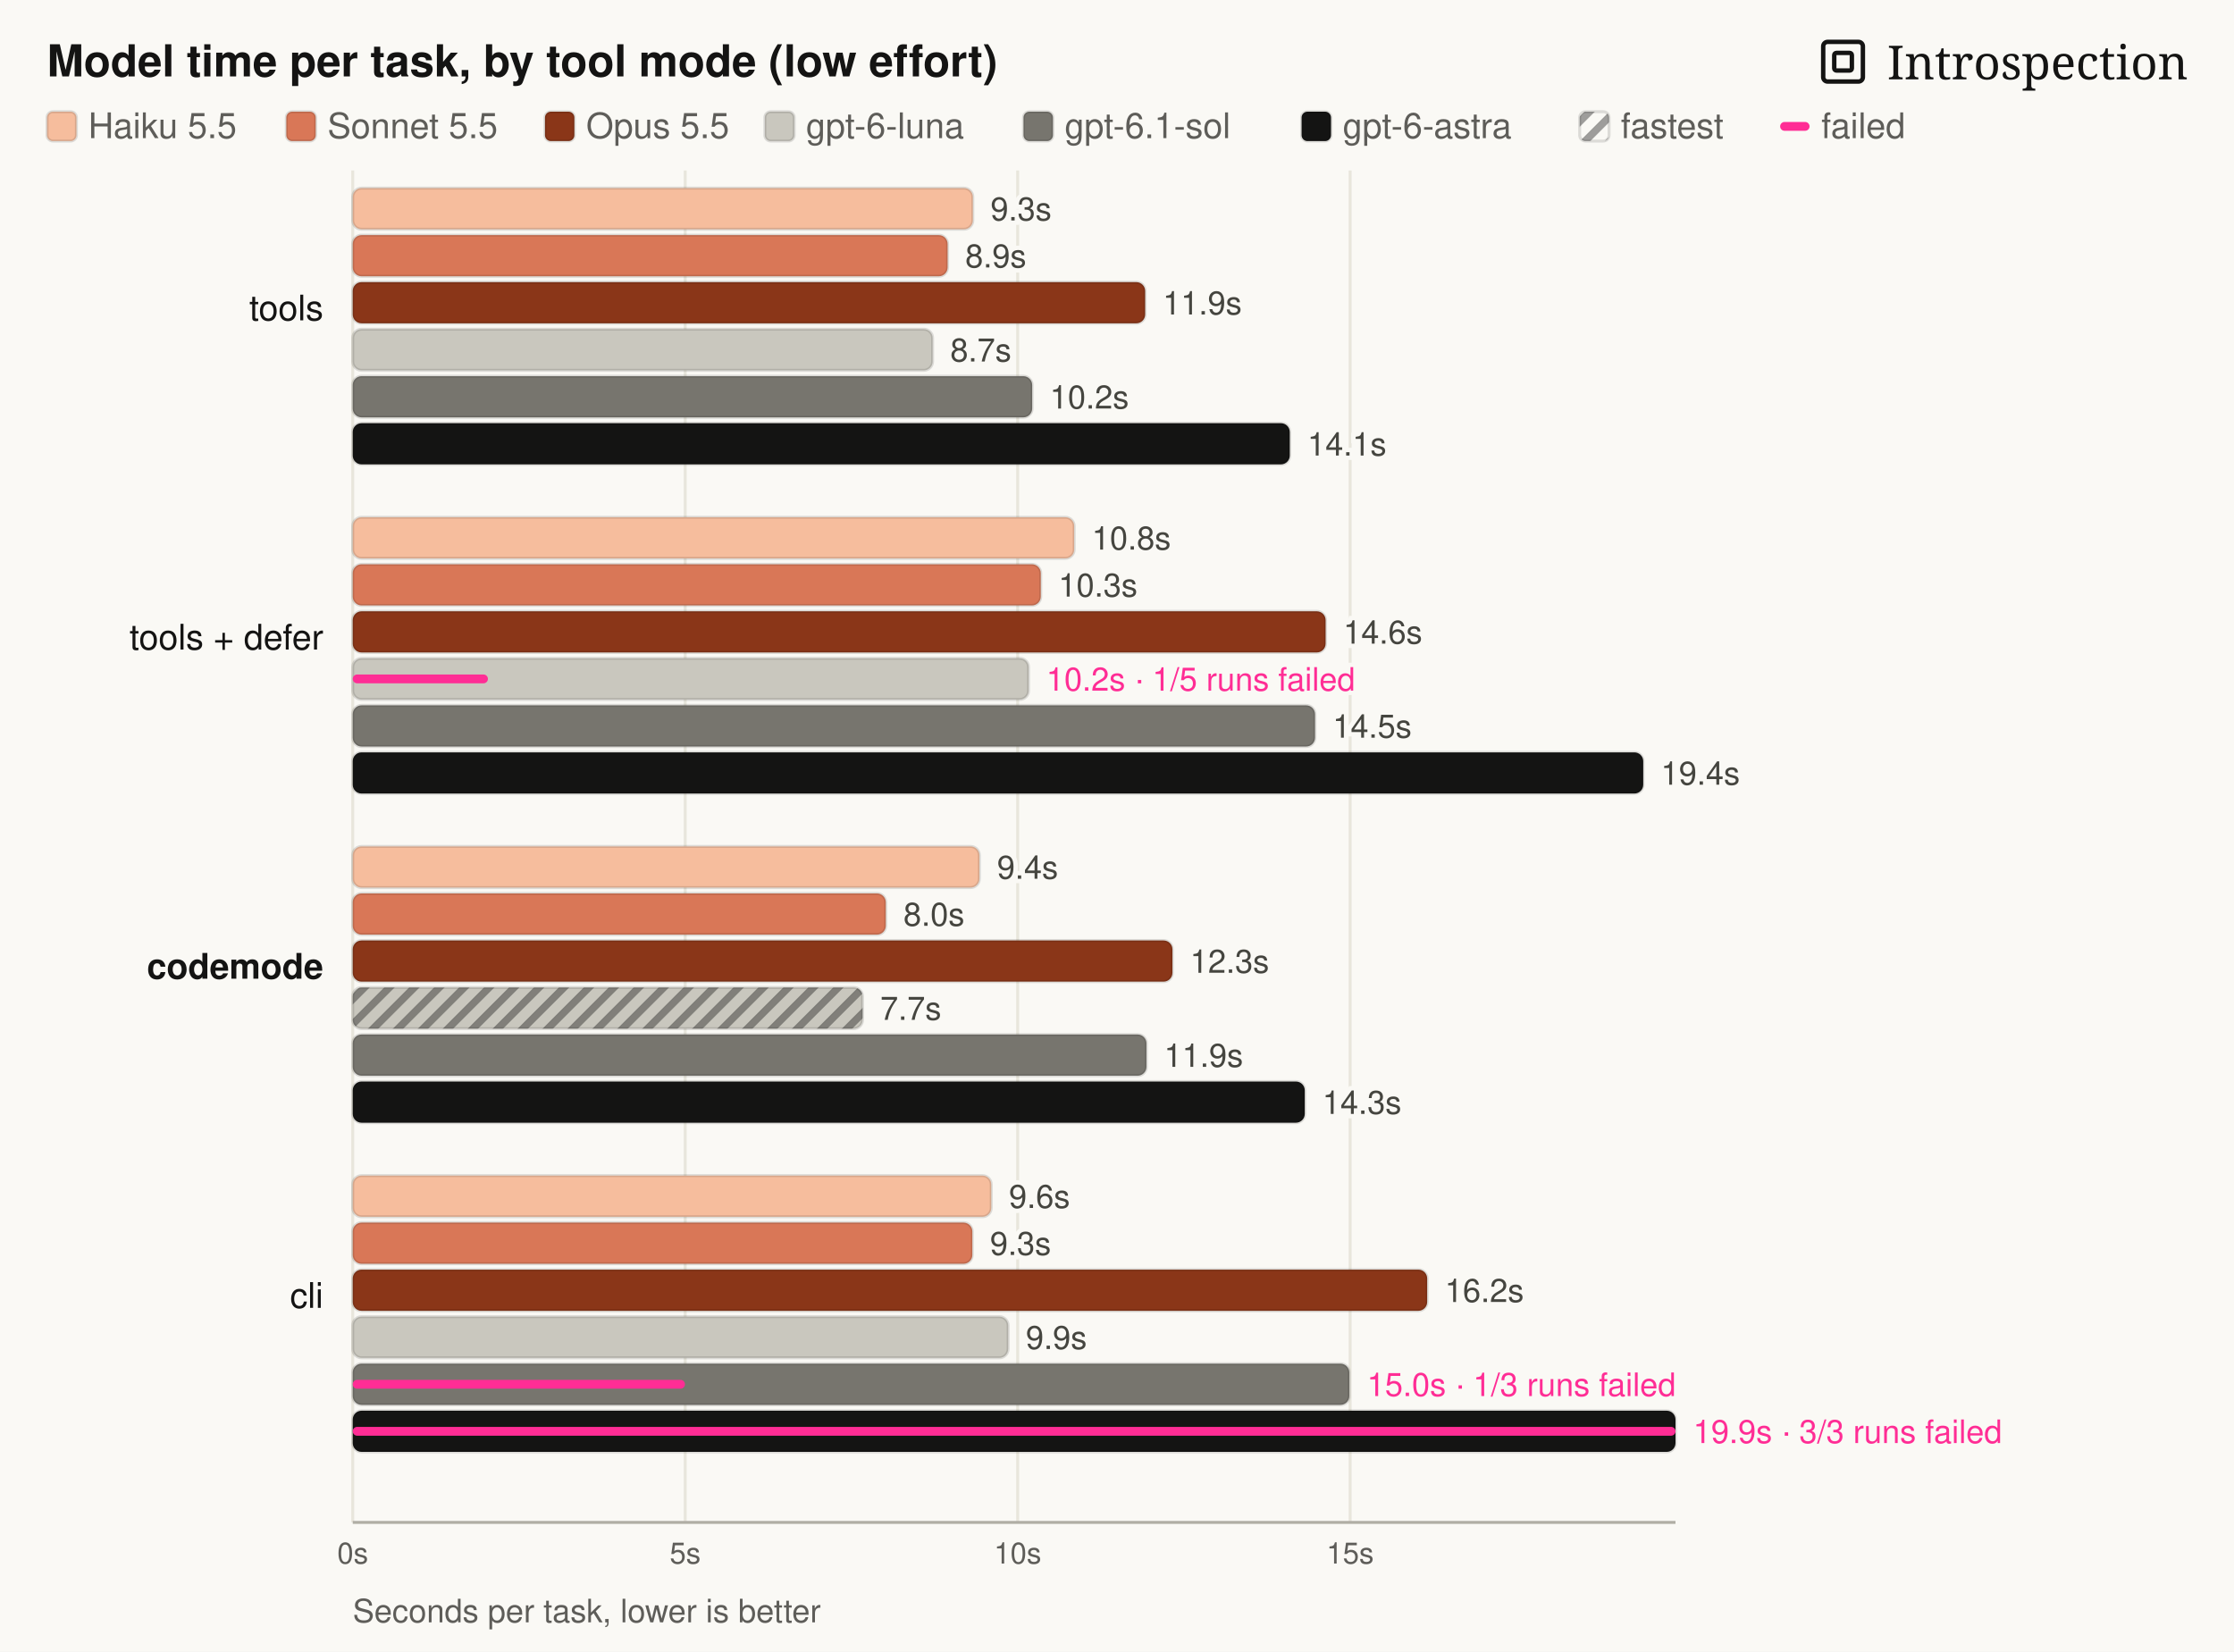
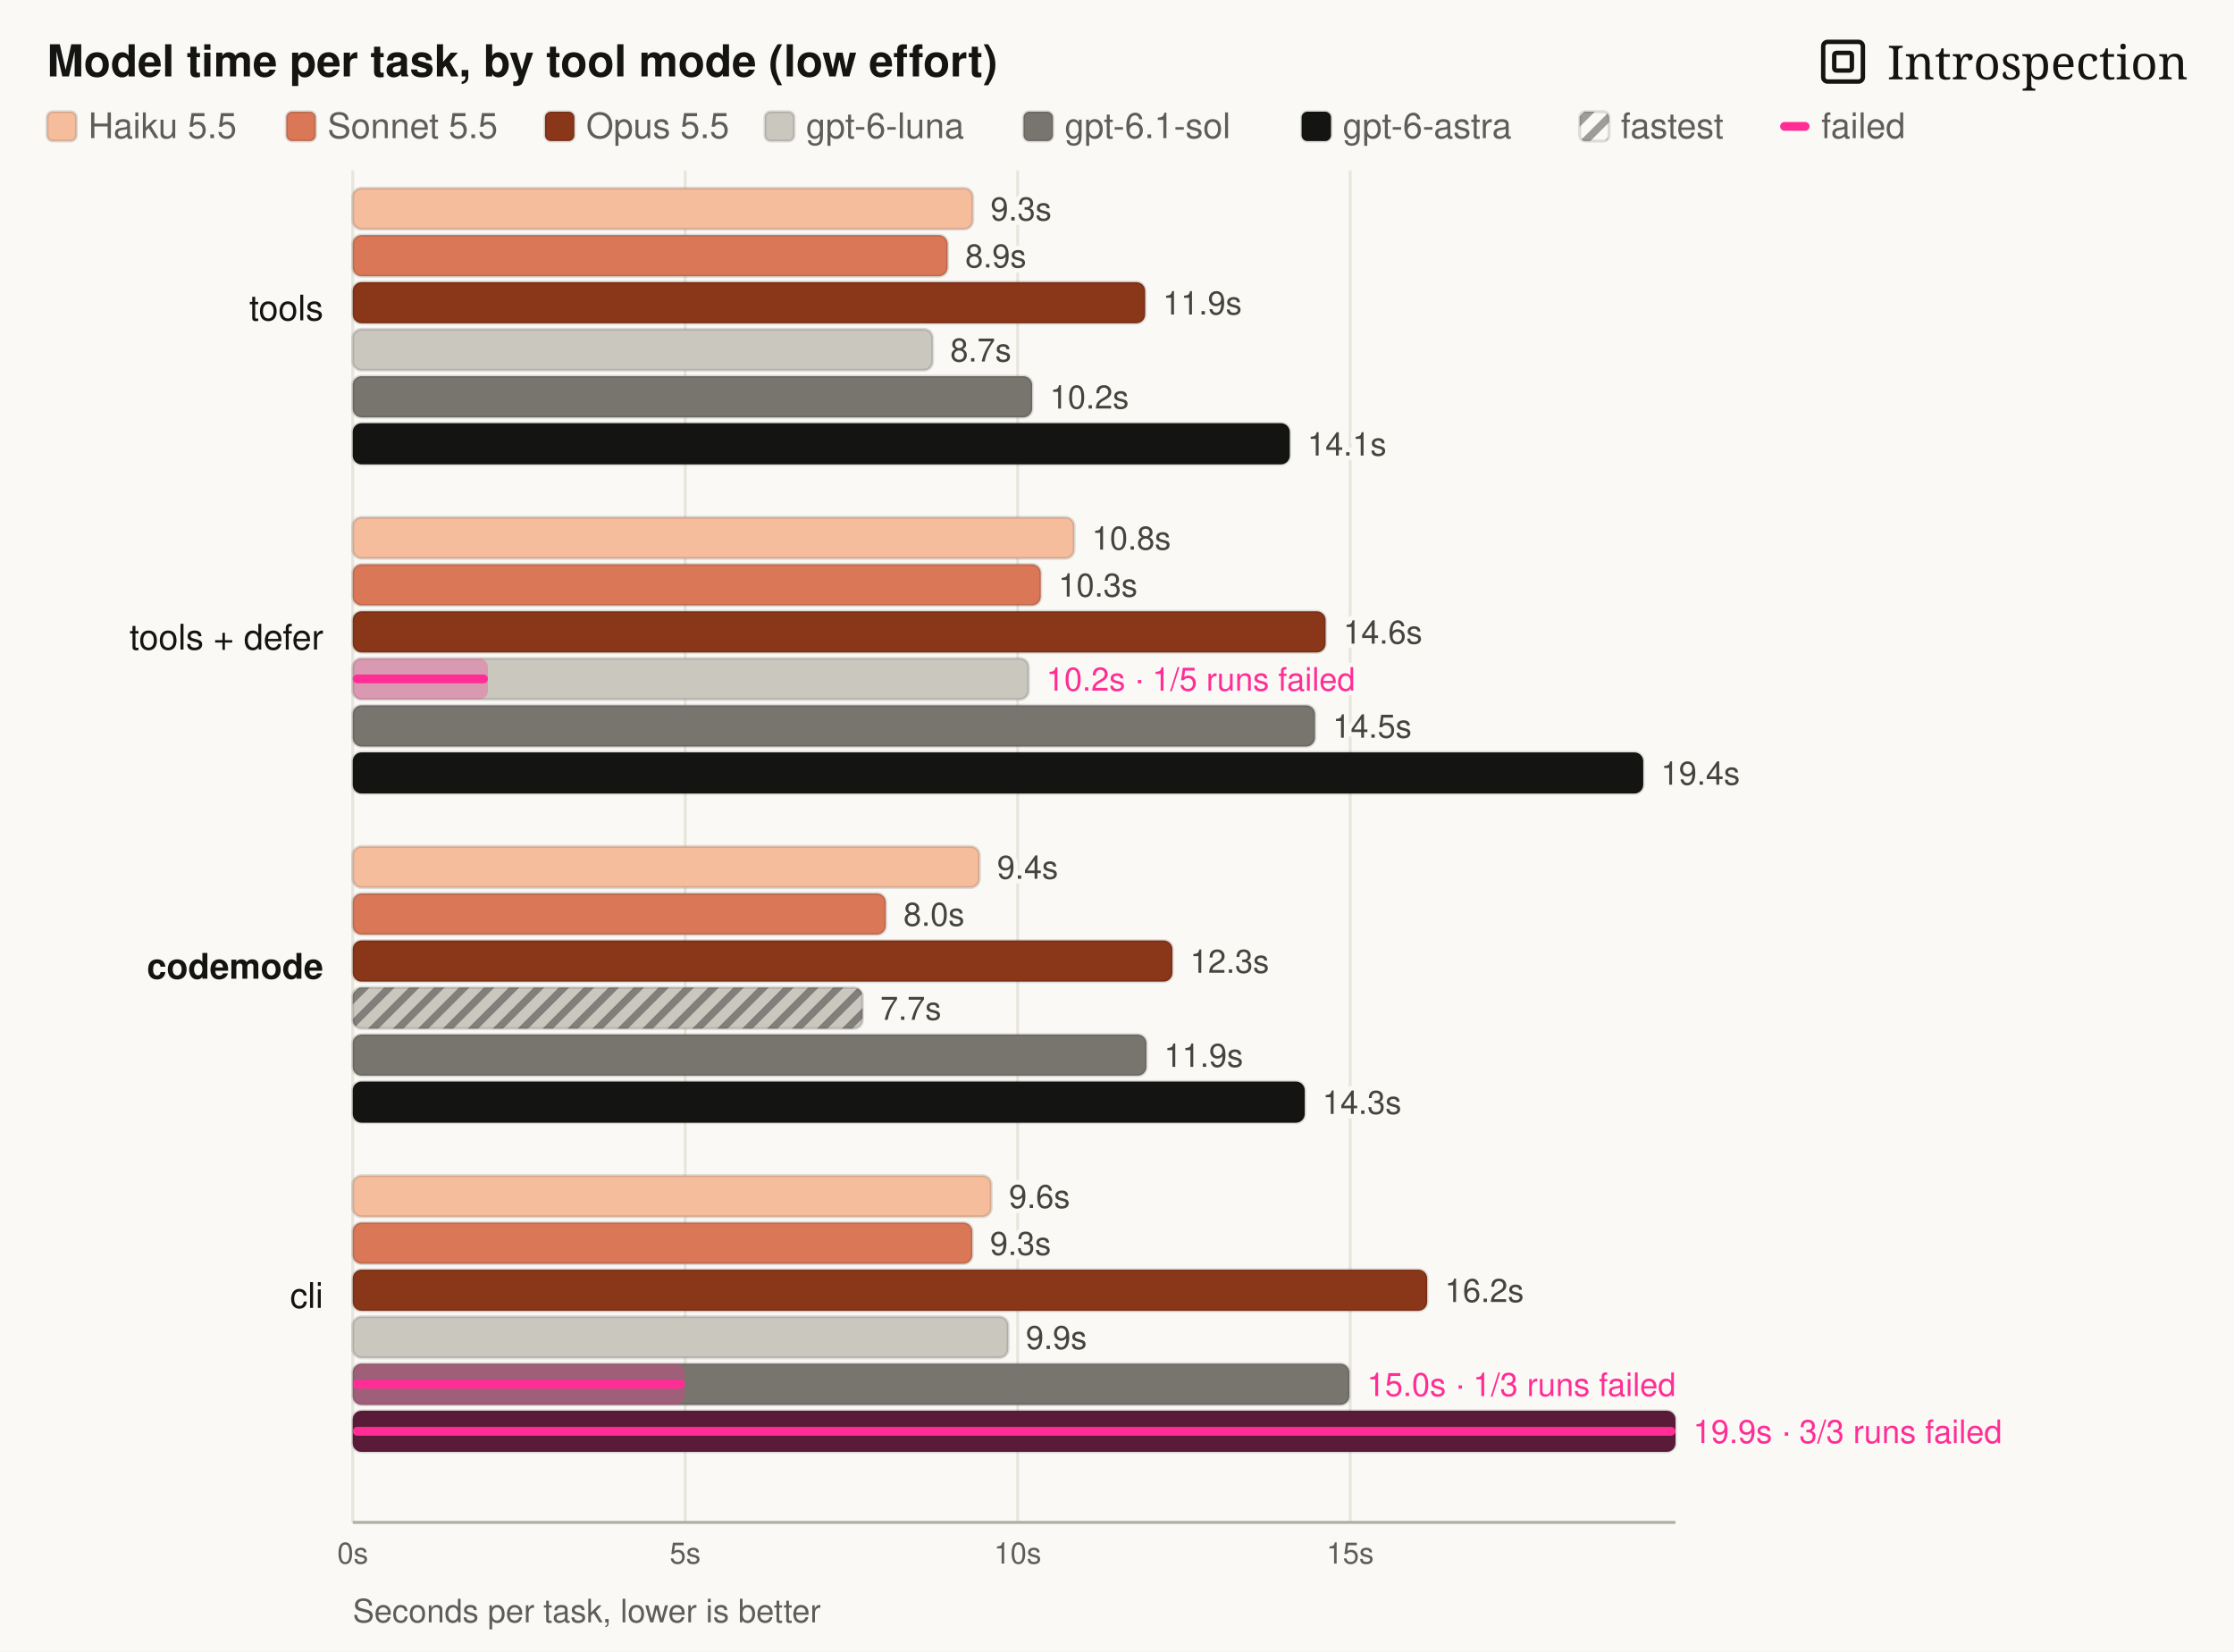
<svg xmlns="http://www.w3.org/2000/svg" width="760" height="562" viewBox="0 0 760 562" font-family="-apple-system, Segoe UI, Helvetica, Arial, sans-serif">
  <defs>
    <pattern id="win-light" patternUnits="userSpaceOnUse" width="6" height="6" patternTransform="rotate(45)">
      <rect width="2.5" height="6" fill="#141413" opacity="0.4" />
    </pattern>
    <pattern id="win-dark" patternUnits="userSpaceOnUse" width="6" height="6" patternTransform="rotate(45)">
      <rect width="2.5" height="6" fill="#ffffff" opacity="0.6" />
    </pattern>
  </defs>
  <rect width="760" height="562" fill="#faf9f5" />
  <text x="16" y="26" font-size="15" font-weight="600" fill="#141413">Model time per task, by tool mode (low effort)</text>
  <g transform="translate(618 12) scale(0.75)" fill="none" stroke="#141413" stroke-width="2" stroke-linecap="round" stroke-linejoin="round">
    <rect x="3" y="3" width="18" height="18" rx="2" />
    <rect x="8" y="8" width="8" height="8" rx="1" />
  </g>
  <text x="642" y="27" font-size="16" font-family="Georgia, serif" fill="#141413">Introspection</text>
  <rect x="16" y="38" width="10" height="10" rx="2" fill="#f6bd9d" stroke="#0000001f" />
  <text x="30" y="47" font-size="12" fill="#5e5d59">Haiku 5.5</text>
  <rect x="97.4" y="38" width="10" height="10" rx="2" fill="#d97757" stroke="#0000001f" />
  <text x="111.4" y="47" font-size="12" fill="#5e5d59">Sonnet 5.5</text>
  <rect x="185.4" y="38" width="10" height="10" rx="2" fill="#8a3618" stroke="#0000001f" />
  <text x="199.4" y="47" font-size="12" fill="#5e5d59">Opus 5.5</text>
  <rect x="260.2" y="38" width="10" height="10" rx="2" fill="#c9c7be" stroke="#0000001f" />
  <text x="274.2" y="47" font-size="12" fill="#5e5d59">gpt-6-luna</text>
  <rect x="348.2" y="38" width="10" height="10" rx="2" fill="#77756e" stroke="#0000001f" />
  <text x="362.2" y="47" font-size="12" fill="#5e5d59">gpt-6.1-sol</text>
  <rect x="442.8" y="38" width="10" height="10" rx="2" fill="#141413" stroke="#0000001f" />
  <text x="456.8" y="47" font-size="12" fill="#5e5d59">gpt-6-astra</text>
  <rect x="537.4" y="38" width="10" height="10" rx="2" fill="url(#win-light)" stroke="#0000001f" />
  <text x="551.4" y="47" font-size="12" fill="#5e5d59">fastest</text>
  <rect x="605.6" y="41.5" width="10" height="3" rx="1.5" fill="#ff2d95" />
  <text x="619.6" y="47" font-size="12" fill="#5e5d59">failed</text>
  <line x1="120" y1="58" x2="120" y2="518" stroke="#e8e6dc" />
  <text x="120" y="532" font-size="10" text-anchor="middle" fill="#5e5d59">0s</text>
  <line x1="233.105" y1="58" x2="233.105" y2="518" stroke="#e8e6dc" />
  <text x="233.105" y="532" font-size="10" text-anchor="middle" fill="#5e5d59">5s</text>
  <line x1="346.21" y1="58" x2="346.21" y2="518" stroke="#e8e6dc" />
  <text x="346.21" y="532" font-size="10" text-anchor="middle" fill="#5e5d59">10s</text>
  <line x1="459.315" y1="58" x2="459.315" y2="518" stroke="#e8e6dc" />
  <text x="459.315" y="532" font-size="10" text-anchor="middle" fill="#5e5d59">15s</text>
  <line x1="120" y1="518" x2="570" y2="518" stroke="#b0aea5" />
  <text x="110" y="109" font-size="12" text-anchor="end" fill="#141413" font-weight="400">tools</text>
  <rect x="120" y="64" width="210.959" height="14" rx="3" fill="#f6bd9d" stroke="#0000001f" />
  <text x="336.959" y="75" font-size="11" stroke="#faf9f5" stroke-width="3" paint-order="stroke" fill="#45453f">9.3s</text>
  <rect x="120" y="80" width="202.375" height="14" rx="3" fill="#d97757" stroke="#0000001f" />
  <text x="328.375" y="91" font-size="11" stroke="#faf9f5" stroke-width="3" paint-order="stroke" fill="#45453f">8.9s</text>
  <rect x="120" y="96" width="269.575" height="14" rx="3" fill="#8a3618" stroke="#0000001f" />
  <text x="395.575" y="107" font-size="11" stroke="#faf9f5" stroke-width="3" paint-order="stroke" fill="#45453f">11.9s</text>
  <rect x="120" y="112" width="197.278" height="14" rx="3" fill="#c9c7be" stroke="#0000001f" />
  <text x="323.278" y="123" font-size="11" stroke="#faf9f5" stroke-width="3" paint-order="stroke" fill="#45453f">8.7s</text>
  <rect x="120" y="128" width="231.142" height="14" rx="3" fill="#77756e" stroke="#0000001f" />
  <text x="357.142" y="139" font-size="11" stroke="#faf9f5" stroke-width="3" paint-order="stroke" fill="#45453f">10.2s</text>
  <rect x="120" y="144" width="318.775" height="14" rx="3" fill="#141413" stroke="#0000001f" />
  <text x="444.775" y="155" font-size="11" stroke="#faf9f5" stroke-width="3" paint-order="stroke" fill="#45453f">14.1s</text>
  <text x="110" y="221" font-size="12" text-anchor="end" fill="#141413" font-weight="400">tools + defer</text>
  <rect x="120" y="176" width="245.434" height="14" rx="3" fill="#f6bd9d" stroke="#0000001f" />
  <text x="371.434" y="187" font-size="11" stroke="#faf9f5" stroke-width="3" paint-order="stroke" fill="#45453f">10.8s</text>
  <rect x="120" y="192" width="234.067" height="14" rx="3" fill="#d97757" stroke="#0000001f" />
  <text x="360.067" y="203" font-size="11" stroke="#faf9f5" stroke-width="3" paint-order="stroke" fill="#45453f">10.3s</text>
  <rect x="120" y="208" width="330.968" height="14" rx="3" fill="#8a3618" stroke="#0000001f" />
  <text x="456.968" y="219" font-size="11" stroke="#faf9f5" stroke-width="3" paint-order="stroke" fill="#45453f">14.6s</text>
  <rect x="120" y="224" width="229.925" height="14" rx="3" fill="#c9c7be" stroke="#0000001f" />
-   <rect x="120" y="229.5" width="45.985" height="3" rx="1.5" fill="#ff2d95" />
+   <rect x="120" y="224" width="45.985" height="14" rx="3" fill="#ff2d95" opacity="0.3" pointer-events="none" />
+   <rect x="120" y="229.5" width="45.985" height="3" rx="1.5" fill="#ff2d95" pointer-events="none" />
  <text x="355.925" y="235" font-size="11" stroke="#faf9f5" stroke-width="3" paint-order="stroke" fill="#ff2d95">10.2s · 1/5 runs failed</text>
  <rect x="120" y="240" width="327.356" height="14" rx="3" fill="#77756e" stroke="#0000001f" />
  <text x="453.356" y="251" font-size="11" stroke="#faf9f5" stroke-width="3" paint-order="stroke" fill="#45453f">14.5s</text>
  <rect x="120" y="256" width="439.021" height="14" rx="3" fill="#141413" stroke="#0000001f" />
  <text x="565.021" y="267" font-size="11" stroke="#faf9f5" stroke-width="3" paint-order="stroke" fill="#45453f">19.4s</text>
  <text x="110" y="333" font-size="12" text-anchor="end" fill="#141413" font-weight="600">codemode</text>
  <rect x="120" y="288" width="213.19" height="14" rx="3" fill="#f6bd9d" stroke="#0000001f" />
  <text x="339.19" y="299" font-size="11" stroke="#faf9f5" stroke-width="3" paint-order="stroke" fill="#45453f">9.4s</text>
  <rect x="120" y="304" width="181.338" height="14" rx="3" fill="#d97757" stroke="#0000001f" />
  <text x="307.338" y="315" font-size="11" stroke="#faf9f5" stroke-width="3" paint-order="stroke" fill="#45453f">8.0s</text>
  <rect x="120" y="320" width="278.857" height="14" rx="3" fill="#8a3618" stroke="#0000001f" />
  <text x="404.857" y="331" font-size="11" stroke="#faf9f5" stroke-width="3" paint-order="stroke" fill="#45453f">12.3s</text>
  <rect x="120" y="336" width="173.453" height="14" rx="3" fill="#c9c7be" stroke="#0000001f" />
-   <rect x="120" y="336" width="173.453" height="14" rx="3" fill="url(#win-light)" />
+   <rect x="120" y="336" width="173.453" height="14" rx="3" fill="url(#win-light)" pointer-events="none" />
  <text x="299.453" y="347" font-size="11" stroke="#faf9f5" stroke-width="3" paint-order="stroke" fill="#45453f">7.7s</text>
  <rect x="120" y="352" width="270.012" height="14" rx="3" fill="#77756e" stroke="#0000001f" />
  <text x="396.012" y="363" font-size="11" stroke="#faf9f5" stroke-width="3" paint-order="stroke" fill="#45453f">11.9s</text>
  <rect x="120" y="368" width="323.873" height="14" rx="3" fill="#141413" stroke="#0000001f" />
  <text x="449.873" y="379" font-size="11" stroke="#faf9f5" stroke-width="3" paint-order="stroke" fill="#45453f">14.3s</text>
  <text x="110" y="445" font-size="12" text-anchor="end" fill="#141413" font-weight="400">cli</text>
  <rect x="120" y="400" width="217.225" height="14" rx="3" fill="#f6bd9d" stroke="#0000001f" />
  <text x="343.225" y="411" font-size="11" stroke="#faf9f5" stroke-width="3" paint-order="stroke" fill="#45453f">9.6s</text>
  <rect x="120" y="416" width="210.783" height="14" rx="3" fill="#d97757" stroke="#0000001f" />
  <text x="336.783" y="427" font-size="11" stroke="#faf9f5" stroke-width="3" paint-order="stroke" fill="#45453f">9.3s</text>
  <rect x="120" y="432" width="365.518" height="14" rx="3" fill="#8a3618" stroke="#0000001f" />
  <text x="491.518" y="443" font-size="11" stroke="#faf9f5" stroke-width="3" paint-order="stroke" fill="#45453f">16.2s</text>
  <rect x="120" y="448" width="222.975" height="14" rx="3" fill="#c9c7be" stroke="#0000001f" />
  <text x="348.975" y="459" font-size="11" stroke="#faf9f5" stroke-width="3" paint-order="stroke" fill="#45453f">9.9s</text>
  <rect x="120" y="464" width="339.029" height="14" rx="3" fill="#77756e" stroke="#0000001f" />
-   <rect x="120" y="469.5" width="113.01" height="3" rx="1.5" fill="#ff2d95" />
+   <rect x="120" y="464" width="113.01" height="14" rx="3" fill="#ff2d95" opacity="0.3" pointer-events="none" />
+   <rect x="120" y="469.5" width="113.01" height="3" rx="1.5" fill="#ff2d95" pointer-events="none" />
  <text x="465.029" y="475" font-size="11" stroke="#faf9f5" stroke-width="3" paint-order="stroke" fill="#ff2d95">15.0s · 1/3 runs failed</text>
  <rect x="120" y="480" width="450" height="14" rx="3" fill="#141413" stroke="#0000001f" />
-   <rect x="120" y="485.5" width="450" height="3" rx="1.5" fill="#ff2d95" />
+   <rect x="120" y="480" width="450" height="14" rx="3" fill="#ff2d95" opacity="0.3" pointer-events="none" />
+   <rect x="120" y="485.5" width="450" height="3" rx="1.5" fill="#ff2d95" pointer-events="none" />
  <text x="576" y="491" font-size="11" stroke="#faf9f5" stroke-width="3" paint-order="stroke" fill="#ff2d95">19.9s · 3/3 runs failed</text>
  <text x="120" y="552" font-size="11" fill="#5e5d59">Seconds per task, lower is better</text>
</svg>
